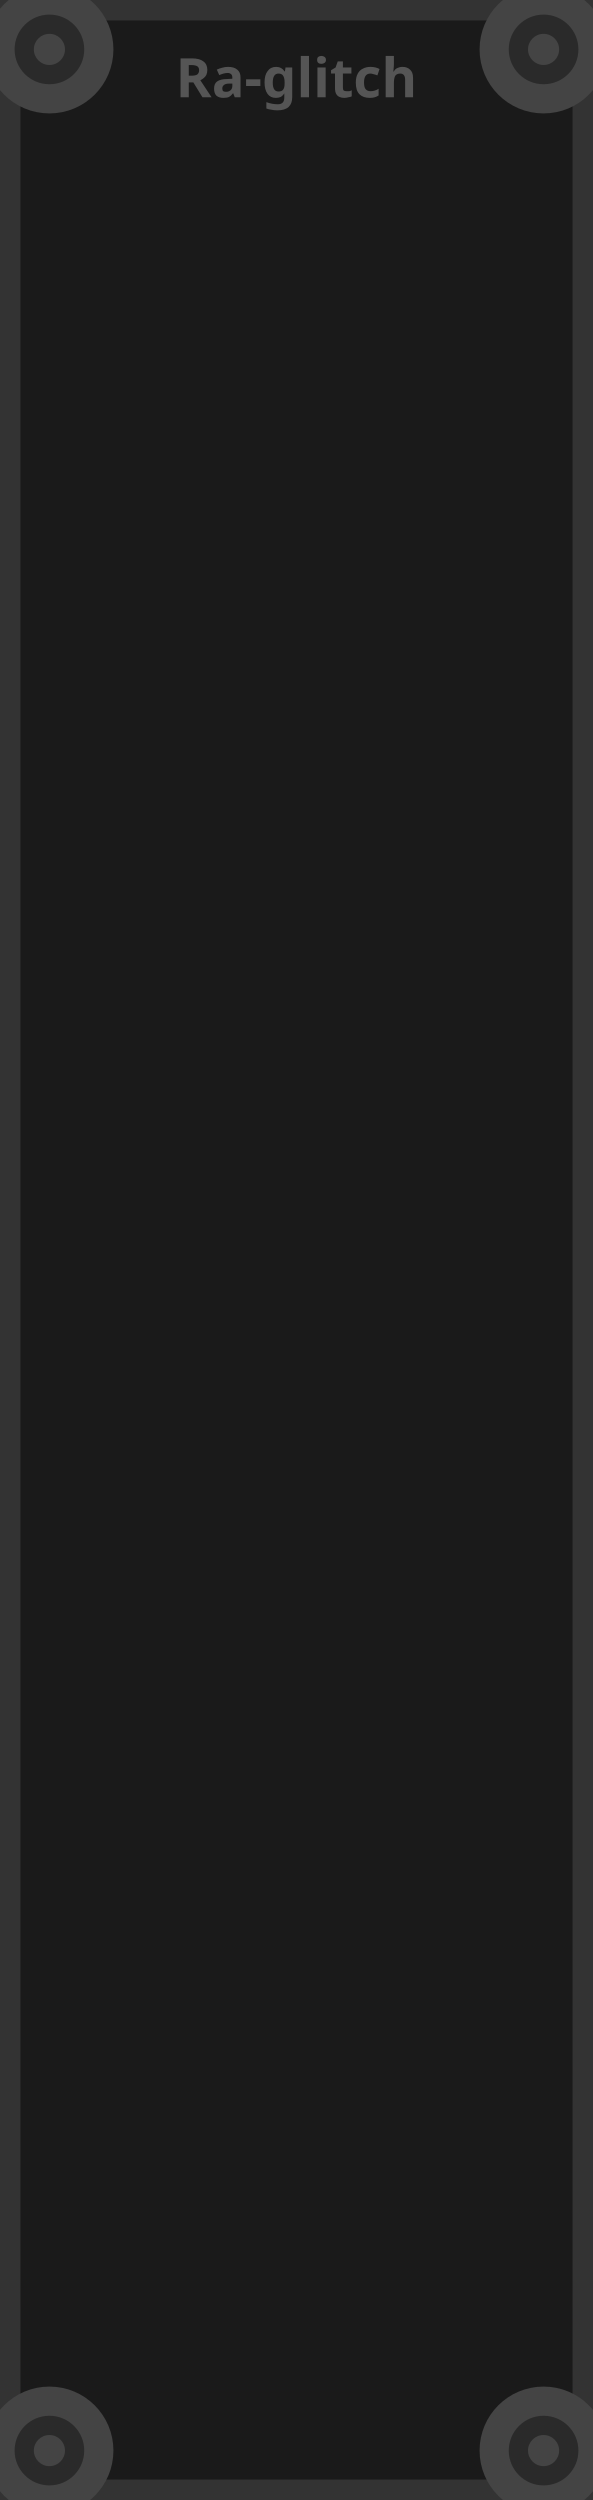
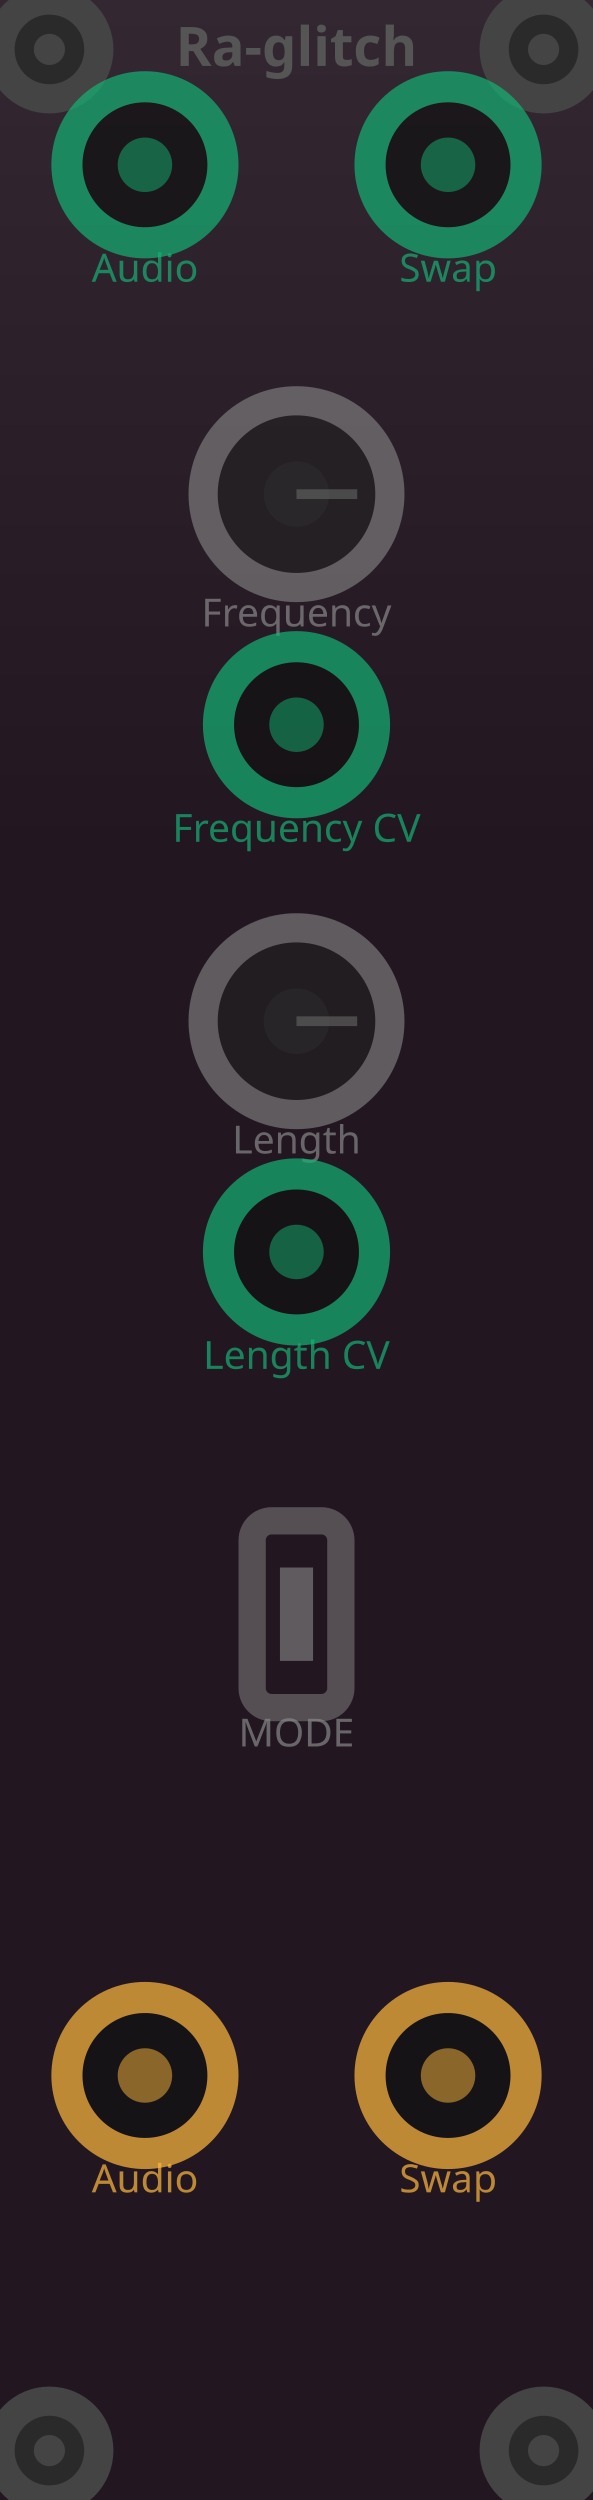
<svg xmlns="http://www.w3.org/2000/svg" viewBox="0 0 30.48 128.5" width="30.48mm" height="128.5mm">
-   <defs>
-     <linearGradient id="bg" x1="0" y1="0" x2="0" y2="128.5">
-       <stop offset="0%" stop-color="#1a1a1a" />
-       <stop offset="100%" stop-color="#0f0f0f" />
-     </linearGradient>
-   </defs>
-   <rect width="30.48" height="128.5" fill="url(#bg)" />
  <rect x="0.3" y="0.3" width="29.88" height="127.9" fill="none" stroke="#333" stroke-width="1.5" />
-   <text x="15.24" y="5.0" fill="#555" font-family="sans-serif" font-size="2.8" text-anchor="middle" font-weight="bold">Ra-glitch</text>
+   <rect x="0" y="0.000" width="30.48" height="1.295" fill="#332832" />
+   <rect x="0" y="1.285" width="30.48" height="1.295" fill="#322731" />
+   <rect x="0" y="2.570" width="30.48" height="1.295" fill="#322731" />
+   <rect x="0" y="3.855" width="30.48" height="1.295" fill="#312630" />
+   <rect x="0" y="5.140" width="30.48" height="1.295" fill="#312630" />
+   <rect x="0" y="6.425" width="30.48" height="1.295" fill="#30252f" />
+   <rect x="0" y="7.710" width="30.48" height="1.295" fill="#30252f" />
+   <rect x="0" y="8.995" width="30.48" height="1.295" fill="#2f242e" />
+   <rect x="0" y="10.280" width="30.48" height="1.295" fill="#2f242e" />
+   <rect x="0" y="11.565" width="30.48" height="1.295" fill="#2e232d" />
+   <rect x="0" y="12.850" width="30.48" height="1.295" fill="#2e232d" />
+   <rect x="0" y="14.135" width="30.48" height="1.295" fill="#2d222c" />
+   <rect x="0" y="15.420" width="30.48" height="1.295" fill="#2d222c" />
+   <rect x="0" y="16.705" width="30.48" height="1.295" fill="#2c212b" />
+   <rect x="0" y="17.990" width="30.48" height="1.295" fill="#2c212b" />
+   <rect x="0" y="19.275" width="30.48" height="1.295" fill="#2b202a" />
+   <rect x="0" y="20.560" width="30.48" height="1.295" fill="#2b202a" />
+   <rect x="0" y="21.845" width="30.48" height="1.295" fill="#2a1f29" />
+   <rect x="0" y="23.130" width="30.48" height="1.295" fill="#2a1f29" />
+   <rect x="0" y="24.415" width="30.48" height="1.295" fill="#291e28" />
+   <rect x="0" y="25.700" width="30.48" height="1.295" fill="#291e28" />
+   <rect x="0" y="26.985" width="30.48" height="1.295" fill="#281d27" />
+   <rect x="0" y="28.270" width="30.48" height="1.295" fill="#281d27" />
+   <rect x="0" y="29.555" width="30.48" height="1.295" fill="#271c26" />
+   <rect x="0" y="30.840" width="30.48" height="1.295" fill="#271c26" />
+   <rect x="0" y="32.125" width="30.48" height="1.295" fill="#261b25" />
+   <rect x="0" y="33.410" width="30.48" height="1.295" fill="#261b25" />
+   <rect x="0" y="34.695" width="30.48" height="1.295" fill="#251a24" />
+   <rect x="0" y="35.980" width="30.48" height="1.295" fill="#251a24" />
+   <rect x="0" y="37.265" width="30.48" height="1.295" fill="#241923" />
+   <rect x="0" y="38.550" width="30.48" height="1.295" fill="#241923" />
+   <rect x="0" y="39.835" width="30.48" height="1.295" fill="#231822" />
+   <rect x="0" y="41.120" width="30.48" height="1.295" fill="#231822" />
+   <rect x="0" y="42.405" width="30.48" height="1.295" fill="#221721" />
+   <rect x="0" y="43.690" width="30.48" height="1.295" fill="#221721" />
+   <rect x="0" y="44.975" width="30.48" height="1.295" fill="#221721" />
+   <rect x="0" y="46.260" width="30.48" height="1.295" fill="#221721" />
+   <rect x="0" y="47.545" width="30.48" height="1.295" fill="#221721" />
+   <rect x="0" y="48.830" width="30.48" height="1.295" fill="#221721" />
+   <rect x="0" y="50.115" width="30.48" height="1.295" fill="#221721" />
+   <rect x="0" y="51.400" width="30.48" height="1.295" fill="#221721" />
+   <rect x="0" y="52.685" width="30.48" height="1.295" fill="#221721" />
+   <rect x="0" y="53.970" width="30.48" height="1.295" fill="#221721" />
+   <rect x="0" y="55.255" width="30.48" height="1.295" fill="#221721" />
+   <rect x="0" y="56.540" width="30.48" height="1.295" fill="#221721" />
+   <rect x="0" y="57.825" width="30.48" height="1.295" fill="#221721" />
+   <rect x="0" y="59.110" width="30.48" height="1.295" fill="#221721" />
+   <rect x="0" y="60.395" width="30.48" height="1.295" fill="#221721" />
+   <rect x="0" y="61.680" width="30.48" height="1.295" fill="#221721" />
+   <rect x="0" y="62.965" width="30.48" height="1.295" fill="#221721" />
+   <rect x="0" y="64.250" width="30.48" height="1.295" fill="#221721" />
+   <rect x="0" y="65.535" width="30.48" height="1.295" fill="#221721" />
+   <rect x="0" y="66.820" width="30.48" height="1.295" fill="#221721" />
+   <rect x="0" y="68.105" width="30.48" height="1.295" fill="#221721" />
+   <rect x="0" y="69.390" width="30.48" height="1.295" fill="#221721" />
+   <rect x="0" y="70.675" width="30.48" height="1.295" fill="#221721" />
+   <rect x="0" y="71.960" width="30.48" height="1.295" fill="#221721" />
+   <rect x="0" y="73.245" width="30.48" height="1.295" fill="#221721" />
+   <rect x="0" y="74.530" width="30.48" height="1.295" fill="#221721" />
+   <rect x="0" y="75.815" width="30.48" height="1.295" fill="#221721" />
+   <rect x="0" y="77.100" width="30.48" height="1.295" fill="#221721" />
+   <rect x="0" y="78.385" width="30.48" height="1.295" fill="#221721" />
+   <rect x="0" y="79.670" width="30.48" height="1.295" fill="#221721" />
+   <rect x="0" y="80.955" width="30.48" height="1.295" fill="#221721" />
+   <rect x="0" y="82.240" width="30.48" height="1.295" fill="#221721" />
+   <rect x="0" y="83.525" width="30.48" height="1.295" fill="#221721" />
+   <rect x="0" y="84.810" width="30.48" height="1.295" fill="#221721" />
+   <rect x="0" y="86.095" width="30.48" height="1.295" fill="#221721" />
+   <rect x="0" y="87.380" width="30.48" height="1.295" fill="#221721" />
+   <rect x="0" y="88.665" width="30.48" height="1.295" fill="#221721" />
+   <rect x="0" y="89.950" width="30.48" height="1.295" fill="#221721" />
+   <rect x="0" y="91.235" width="30.48" height="1.295" fill="#221721" />
+   <rect x="0" y="92.520" width="30.48" height="1.295" fill="#221721" />
+   <rect x="0" y="93.805" width="30.48" height="1.295" fill="#221721" />
+   <rect x="0" y="95.090" width="30.48" height="1.295" fill="#221721" />
+   <rect x="0" y="96.375" width="30.48" height="1.295" fill="#221721" />
+   <rect x="0" y="97.660" width="30.48" height="1.295" fill="#221721" />
+   <rect x="0" y="98.945" width="30.48" height="1.295" fill="#221721" />
+   <rect x="0" y="100.230" width="30.48" height="1.295" fill="#221721" />
+   <rect x="0" y="101.515" width="30.48" height="1.295" fill="#221721" />
+   <rect x="0" y="102.800" width="30.48" height="1.295" fill="#221721" />
+   <rect x="0" y="104.085" width="30.48" height="1.295" fill="#221721" />
+   <rect x="0" y="105.370" width="30.48" height="1.295" fill="#221721" />
+   <rect x="0" y="106.655" width="30.48" height="1.295" fill="#221721" />
+   <rect x="0" y="107.940" width="30.48" height="1.295" fill="#221721" />
+   <rect x="0" y="109.225" width="30.48" height="1.295" fill="#221721" />
+   <rect x="0" y="110.510" width="30.48" height="1.295" fill="#221721" />
+   <rect x="0" y="111.795" width="30.48" height="1.295" fill="#221721" />
+   <rect x="0" y="113.080" width="30.48" height="1.295" fill="#221721" />
+   <rect x="0" y="114.365" width="30.48" height="1.295" fill="#221721" />
+   <rect x="0" y="115.650" width="30.48" height="1.295" fill="#221721" />
+   <rect x="0" y="116.935" width="30.48" height="1.295" fill="#221721" />
+   <rect x="0" y="118.220" width="30.48" height="1.295" fill="#221721" />
+   <rect x="0" y="119.505" width="30.48" height="1.295" fill="#221721" />
+   <rect x="0" y="120.790" width="30.48" height="1.295" fill="#221721" />
+   <rect x="0" y="122.075" width="30.48" height="1.295" fill="#221721" />
+   <rect x="0" y="123.360" width="30.48" height="1.295" fill="#221721" />
+   <rect x="0" y="124.645" width="30.48" height="1.295" fill="#221721" />
+   <rect x="0" y="125.930" width="30.48" height="1.295" fill="#221721" />
+   <rect x="0" y="127.215" width="30.48" height="1.295" fill="#221721" />
  <circle cx="2.54" cy="2.54" r="2.54" fill="#2a2a2a" stroke="#444" stroke-width="1.5" />
  <circle cx="2.54" cy="2.54" r="0.8" fill="#444" />
  <circle cx="2.54" cy="125.96" r="2.54" fill="#2a2a2a" stroke="#444" stroke-width="1.5" />
  <circle cx="2.54" cy="125.96" r="0.8" fill="#444" />
  <circle cx="27.94" cy="2.54" r="2.54" fill="#2a2a2a" stroke="#444" stroke-width="1.5" />
  <circle cx="27.94" cy="2.54" r="0.8" fill="#444" />
  <circle cx="27.94" cy="125.96" r="2.54" fill="#2a2a2a" stroke="#444" stroke-width="1.5" />
  <circle cx="27.94" cy="125.96" r="0.8" fill="#444" />
+   <text x="15.24" y="3.39" fill="#555" font-family="sans-serif" font-size="2.8" text-anchor="middle" font-weight="bold">Ra-glitch</text>
+   <circle cx="7.45" cy="8.47" r="4.01" fill="#111" stroke="#14B274" stroke-width="1.6" opacity="0.7" />
+   <circle cx="7.45" cy="8.47" r="1.40" fill="#14B274" opacity="0.5" />
+   <text x="7.45" y="14.48" fill="#14B274" font-family="sans-serif" font-size="2.0" text-anchor="middle" opacity="0.7">Audio</text>
+   <circle cx="23.03" cy="8.47" r="4.01" fill="#111" stroke="#14B274" stroke-width="1.6" opacity="0.7" />
+   <circle cx="23.03" cy="8.47" r="1.40" fill="#14B274" opacity="0.5" />
+   <text x="23.03" y="14.48" fill="#14B274" font-family="sans-serif" font-size="2.0" text-anchor="middle" opacity="0.7">Swap</text>
+   <circle cx="15.24" cy="25.40" r="4.80" fill="#222" stroke="#888" stroke-width="1.5" opacity="0.6" />
+   <circle cx="15.24" cy="25.40" r="1.68" fill="#333" opacity="0.4" />
+   <line x1="15.24" y1="25.40" x2="18.36" y2="25.40" stroke="#666" stroke-width="0.5" opacity="0.6" />
+   <text x="15.24" y="32.20" fill="#888" font-family="sans-serif" font-size="2.0" text-anchor="middle" opacity="0.7">Frequency</text>
+   <circle cx="15.24" cy="37.25" r="4.01" fill="#111" stroke="#14B274" stroke-width="1.6" opacity="0.7" />
+   <circle cx="15.24" cy="37.25" r="1.40" fill="#14B274" opacity="0.5" />
+   <text x="15.24" y="43.27" fill="#14B274" font-family="sans-serif" font-size="2.0" text-anchor="middle" opacity="0.7">Frequency CV</text>
+   <circle cx="15.24" cy="52.49" r="4.80" fill="#222" stroke="#888" stroke-width="1.5" opacity="0.6" />
+   <circle cx="15.24" cy="52.49" r="1.68" fill="#333" opacity="0.4" />
+   <line x1="15.24" y1="52.49" x2="18.36" y2="52.49" stroke="#666" stroke-width="0.5" opacity="0.6" />
+   <text x="15.24" y="59.29" fill="#888" font-family="sans-serif" font-size="2.0" text-anchor="middle" opacity="0.7">Length</text>
+   <circle cx="15.24" cy="64.35" r="4.01" fill="#111" stroke="#14B274" stroke-width="1.6" opacity="0.7" />
+   <circle cx="15.24" cy="64.35" r="1.40" fill="#14B274" opacity="0.5" />
+   <text x="15.24" y="70.36" fill="#14B274" font-family="sans-serif" font-size="2.0" text-anchor="middle" opacity="0.7">Length CV</text>
+   <rect x="12.96" y="78.17" width="4.56" height="9.60" rx="1" fill="none" stroke="#888" stroke-width="1.4" opacity="0.5" />
+   <line x1="15.24" y1="85.37" x2="15.24" y2="80.57" stroke="#888" stroke-width="1.7" opacity="0.6" />
+   <text x="15.24" y="89.77" fill="#888" font-family="sans-serif" font-size="2.0" text-anchor="middle" opacity="0.7">MODE</text>
+   <circle cx="7.45" cy="106.68" r="4.01" fill="#111" stroke="#FFB93D" stroke-width="1.6" opacity="0.7" />
+   <circle cx="7.45" cy="106.68" r="1.40" fill="#FFB93D" opacity="0.5" />
+   <text x="7.45" y="112.69" fill="#FFB93D" font-family="sans-serif" font-size="2.0" text-anchor="middle" opacity="0.7">Audio</text>
+   <circle cx="23.03" cy="106.68" r="4.01" fill="#111" stroke="#FFB93D" stroke-width="1.6" opacity="0.7" />
+   <circle cx="23.03" cy="106.68" r="1.40" fill="#FFB93D" opacity="0.5" />
+   <text x="23.03" y="112.69" fill="#FFB93D" font-family="sans-serif" font-size="2.0" text-anchor="middle" opacity="0.7">Swap</text>
</svg>
